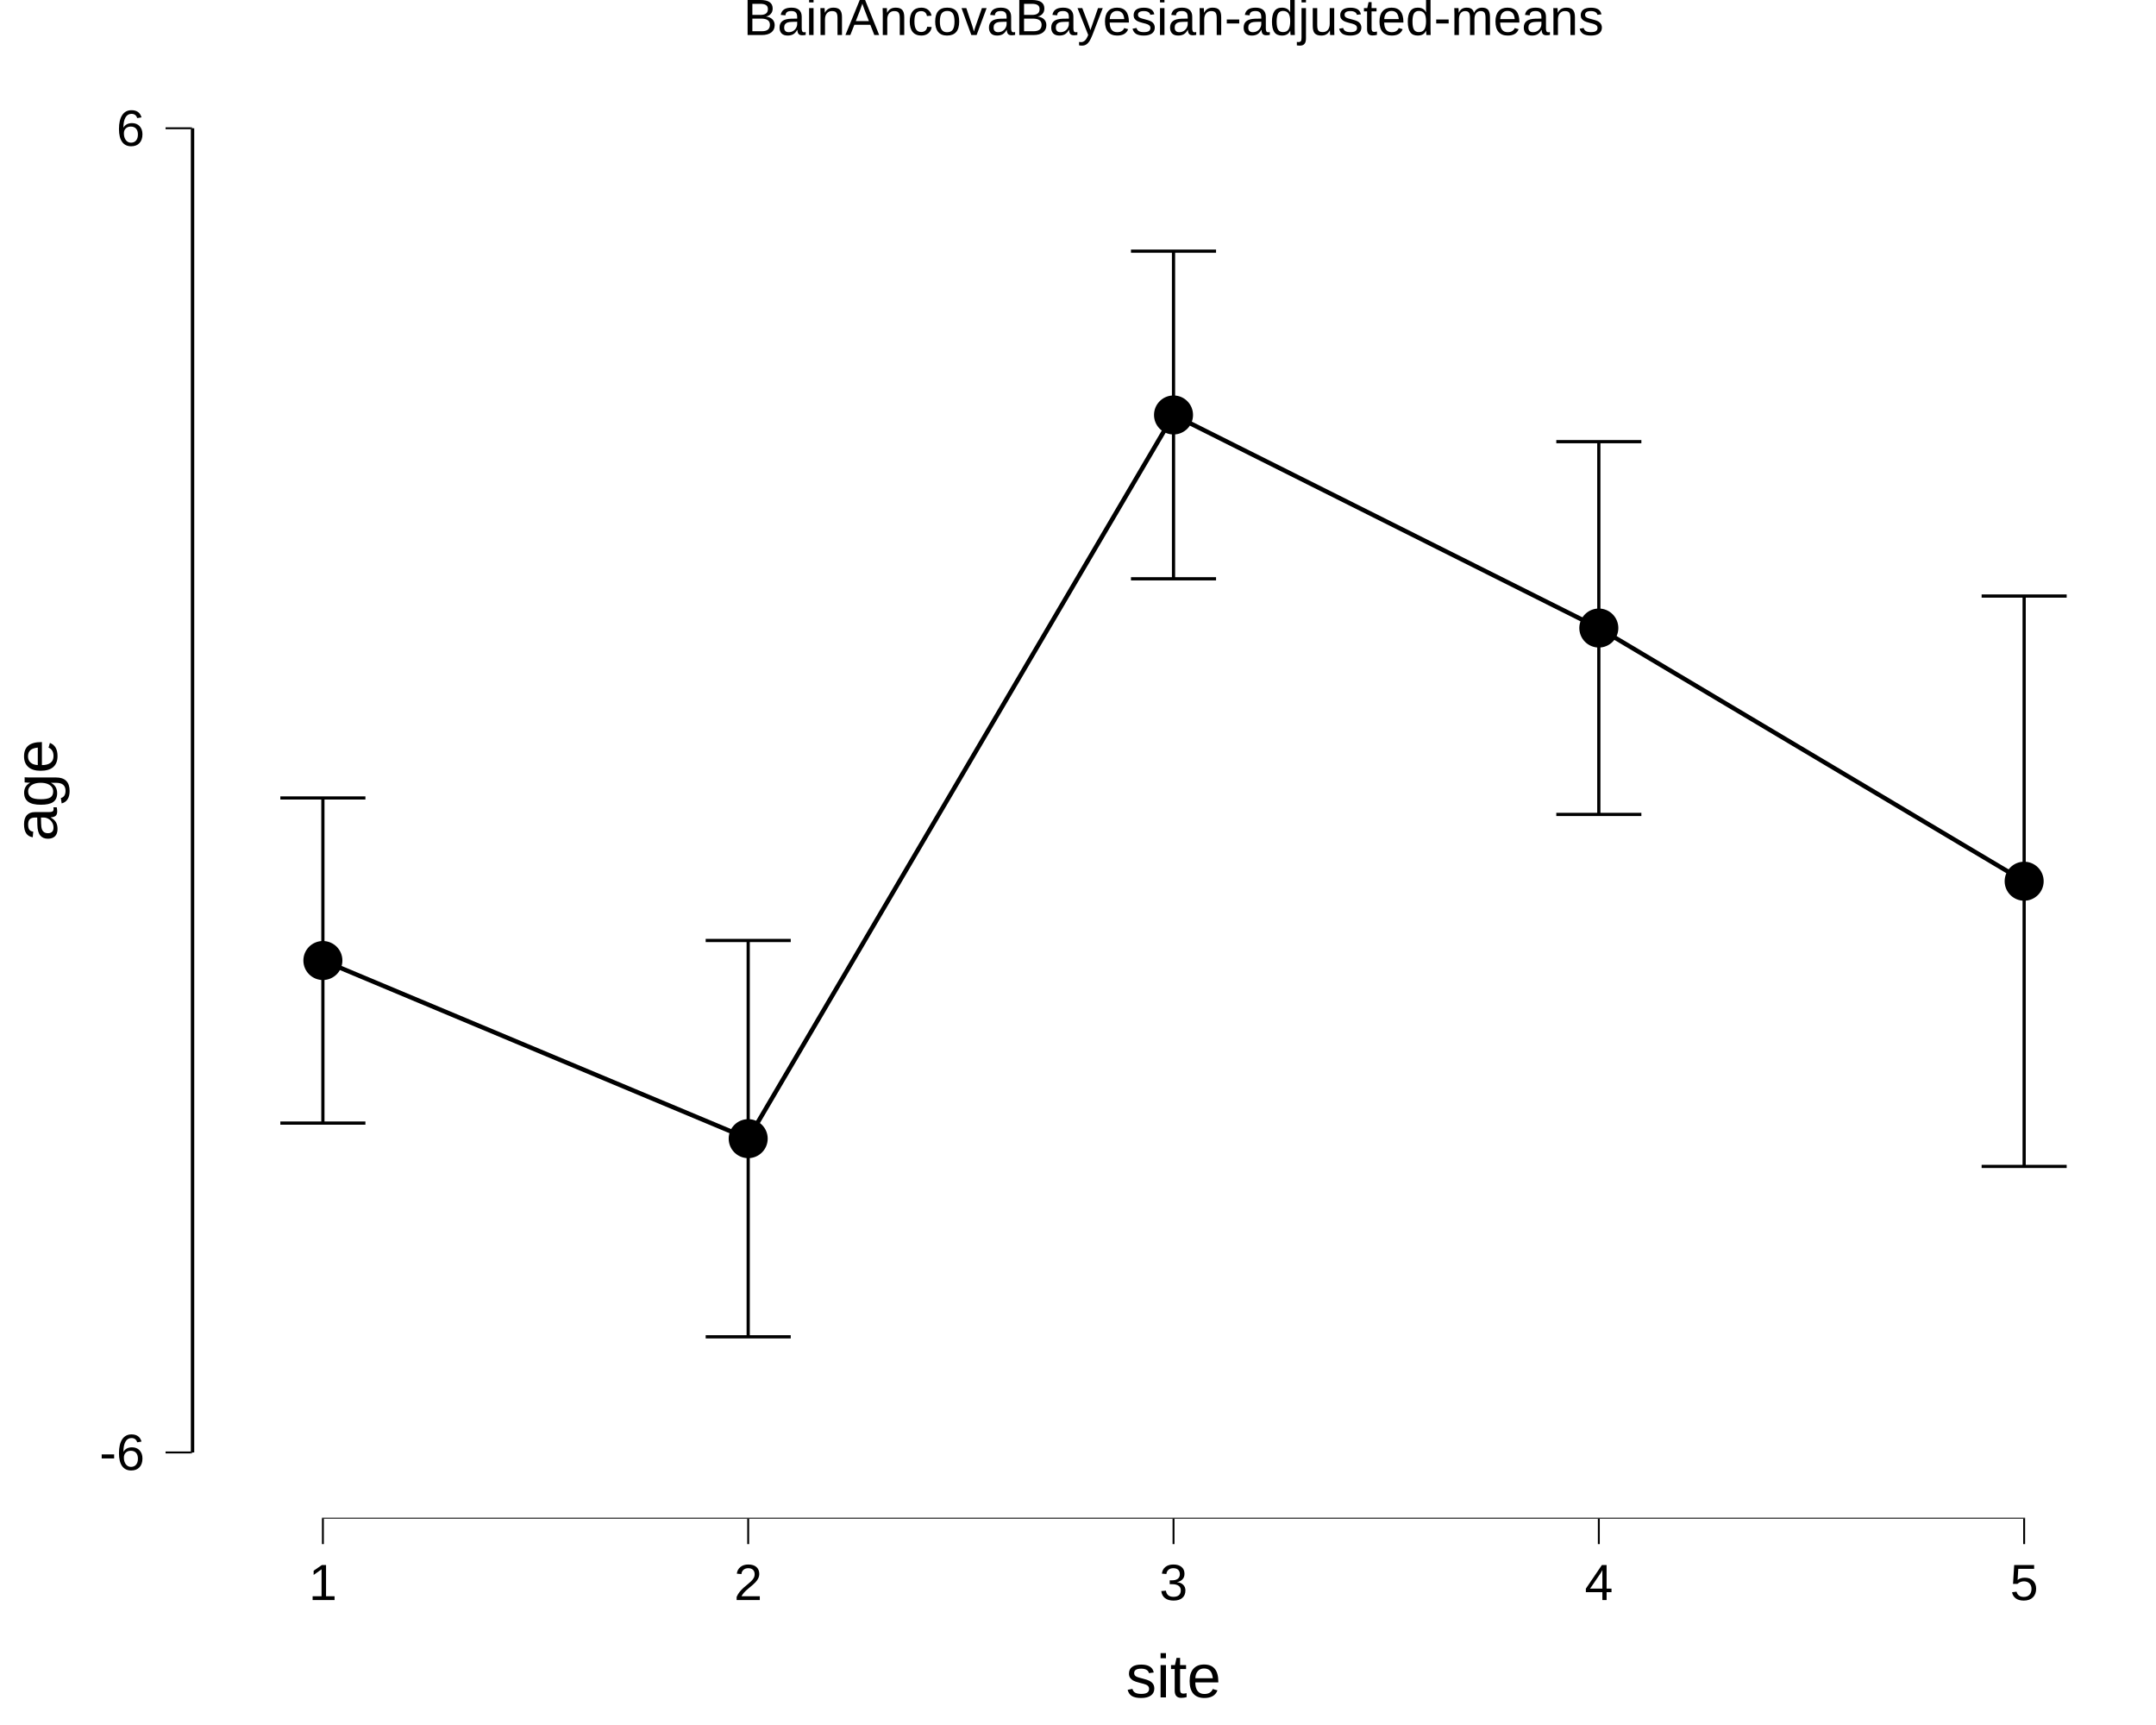
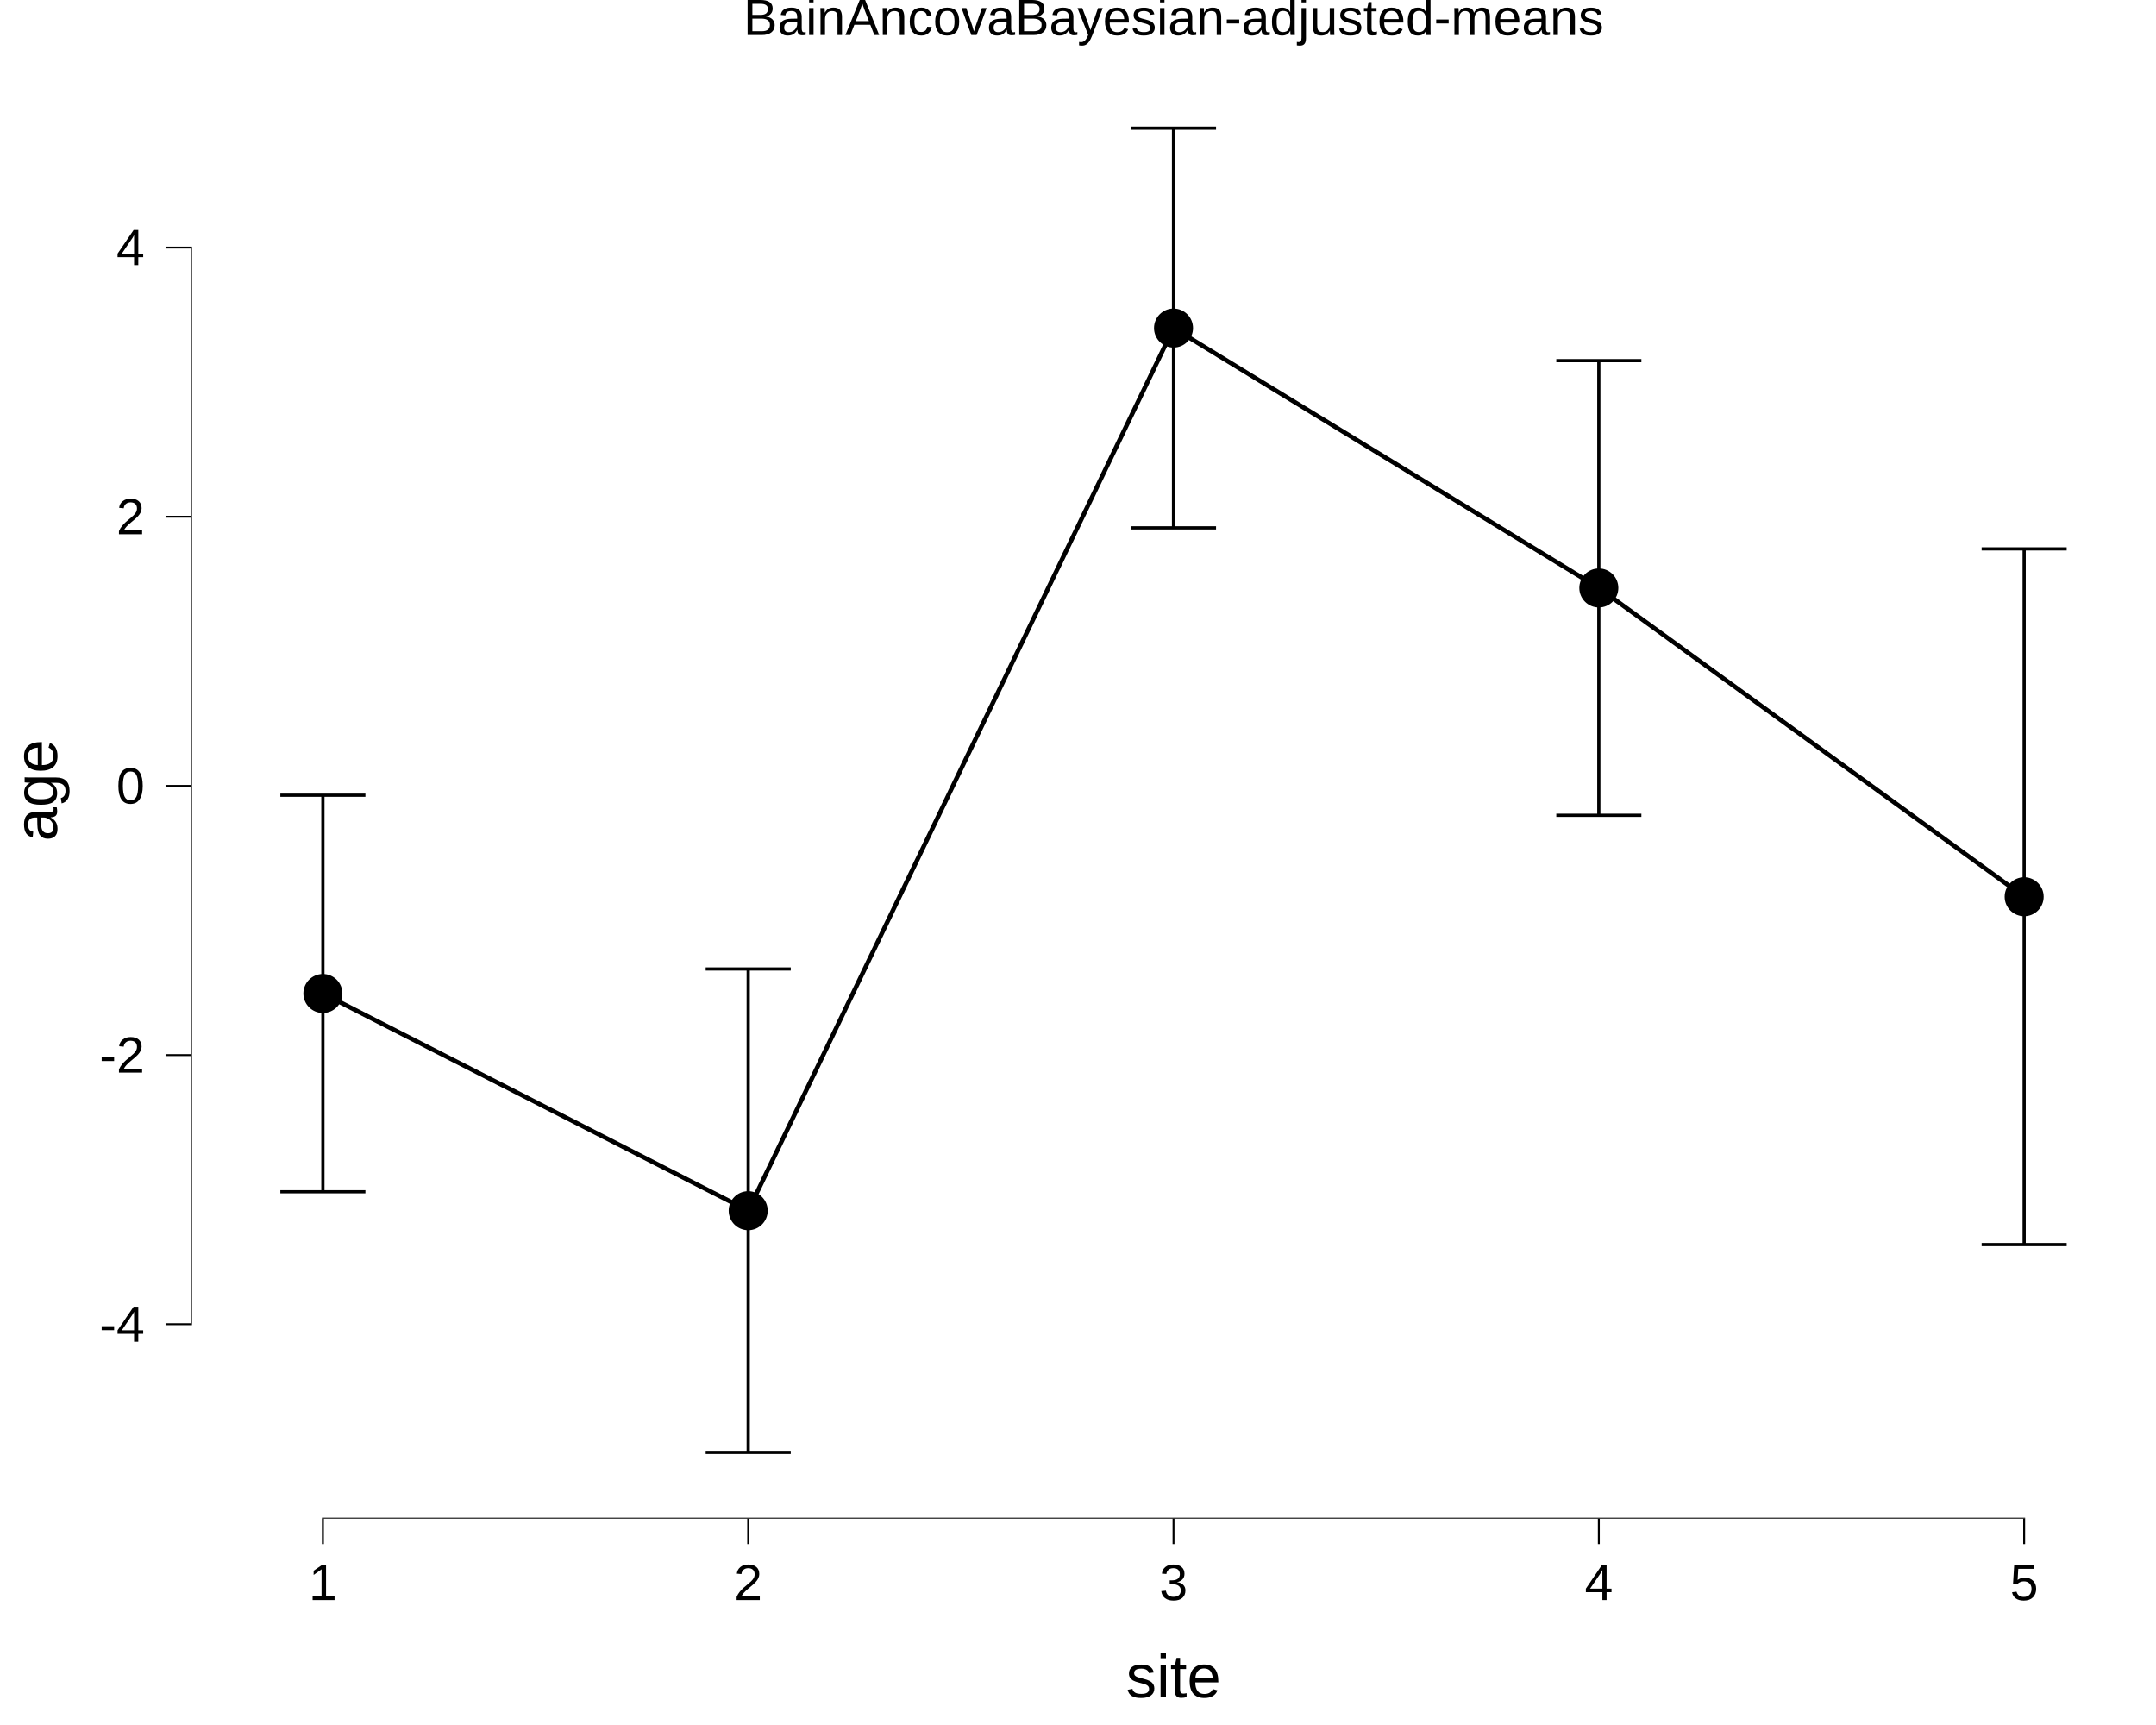
<svg xmlns="http://www.w3.org/2000/svg" viewBox="0 0 720.00 576.00">
  <defs>
    <style type="text/css">
    line, polyline, polygon, path, rect, circle {
      fill: none;
      stroke: #000000;
      stroke-linecap: round;
      stroke-linejoin: round;
      stroke-miterlimit: 10.00;
    }
  </style>
  </defs>
  <rect width="100%" height="100%" style="stroke: none; fill: #FFFFFF;" />
  <rect x="0.00" y="0.00" width="720.00" height="576.00" style="stroke-width: 10.67; stroke: none;" />
  <defs>
    <clipPath id="cpNjMuODB8NzIwLjAwfDUwNy4xMHwyMC43MQ==">
      <rect x="63.80" y="20.71" width="656.20" height="486.38" />
    </clipPath>
  </defs>
  <rect x="63.80" y="20.71" width="656.20" height="486.38" style="stroke-width: 10.67; stroke: none;" clip-path="url(#cpNjMuODB8NzIwLjAwfDUwNy4xMHwyMC43MQ==)" />
-   <polyline points="93.62,266.45 122.03,266.45 " style="stroke-width: 1.07; stroke-linecap: butt;" clip-path="url(#cpNjMuODB8NzIwLjAwfDUwNy4xMHwyMC43MQ==)" />
-   <polyline points="107.83,266.45 107.83,375.02 " style="stroke-width: 1.07; stroke-linecap: butt;" clip-path="url(#cpNjMuODB8NzIwLjAwfDUwNy4xMHwyMC43MQ==)" />
-   <polyline points="93.62,375.02 122.03,375.02 " style="stroke-width: 1.07; stroke-linecap: butt;" clip-path="url(#cpNjMuODB8NzIwLjAwfDUwNy4xMHwyMC43MQ==)" />
-   <polyline points="235.66,314.03 264.07,314.03 " style="stroke-width: 1.07; stroke-linecap: butt;" clip-path="url(#cpNjMuODB8NzIwLjAwfDUwNy4xMHwyMC43MQ==)" />
-   <polyline points="249.86,314.03 249.86,446.38 " style="stroke-width: 1.07; stroke-linecap: butt;" clip-path="url(#cpNjMuODB8NzIwLjAwfDUwNy4xMHwyMC43MQ==)" />
-   <polyline points="235.66,446.38 264.07,446.38 " style="stroke-width: 1.07; stroke-linecap: butt;" clip-path="url(#cpNjMuODB8NzIwLjAwfDUwNy4xMHwyMC43MQ==)" />
-   <polyline points="377.69,83.86 406.10,83.86 " style="stroke-width: 1.07; stroke-linecap: butt;" clip-path="url(#cpNjMuODB8NzIwLjAwfDUwNy4xMHwyMC43MQ==)" />
-   <polyline points="391.90,83.86 391.90,193.26 " style="stroke-width: 1.07; stroke-linecap: butt;" clip-path="url(#cpNjMuODB8NzIwLjAwfDUwNy4xMHwyMC43MQ==)" />
-   <polyline points="377.69,193.26 406.10,193.26 " style="stroke-width: 1.07; stroke-linecap: butt;" clip-path="url(#cpNjMuODB8NzIwLjAwfDUwNy4xMHwyMC43MQ==)" />
-   <polyline points="519.73,147.48 548.14,147.48 " style="stroke-width: 1.07; stroke-linecap: butt;" clip-path="url(#cpNjMuODB8NzIwLjAwfDUwNy4xMHwyMC43MQ==)" />
-   <polyline points="533.93,147.48 533.93,271.95 " style="stroke-width: 1.07; stroke-linecap: butt;" clip-path="url(#cpNjMuODB8NzIwLjAwfDUwNy4xMHwyMC43MQ==)" />
-   <polyline points="519.73,271.95 548.14,271.95 " style="stroke-width: 1.07; stroke-linecap: butt;" clip-path="url(#cpNjMuODB8NzIwLjAwfDUwNy4xMHwyMC43MQ==)" />
-   <polyline points="661.77,199.02 690.17,199.02 " style="stroke-width: 1.07; stroke-linecap: butt;" clip-path="url(#cpNjMuODB8NzIwLjAwfDUwNy4xMHwyMC43MQ==)" />
-   <polyline points="675.97,199.02 675.97,389.48 " style="stroke-width: 1.07; stroke-linecap: butt;" clip-path="url(#cpNjMuODB8NzIwLjAwfDUwNy4xMHwyMC43MQ==)" />
-   <polyline points="661.77,389.48 690.17,389.48 " style="stroke-width: 1.07; stroke-linecap: butt;" clip-path="url(#cpNjMuODB8NzIwLjAwfDUwNy4xMHwyMC43MQ==)" />
-   <polyline points="107.83,320.73 249.86,380.21 391.90,138.56 533.93,209.71 675.97,294.25 " style="stroke-width: 1.49; stroke-linecap: butt;" clip-path="url(#cpNjMuODB8NzIwLjAwfDUwNy4xMHwyMC43MQ==)" />
-   <circle cx="107.83" cy="320.73" r="4.62pt" style="stroke-width: 0.71; fill: #000000;" clip-path="url(#cpNjMuODB8NzIwLjAwfDUwNy4xMHwyMC43MQ==)" />
-   <circle cx="249.86" cy="380.21" r="4.62pt" style="stroke-width: 0.71; fill: #000000;" clip-path="url(#cpNjMuODB8NzIwLjAwfDUwNy4xMHwyMC43MQ==)" />
-   <circle cx="391.90" cy="138.56" r="4.62pt" style="stroke-width: 0.71; fill: #000000;" clip-path="url(#cpNjMuODB8NzIwLjAwfDUwNy4xMHwyMC43MQ==)" />
-   <circle cx="533.93" cy="209.71" r="4.62pt" style="stroke-width: 0.71; fill: #000000;" clip-path="url(#cpNjMuODB8NzIwLjAwfDUwNy4xMHwyMC43MQ==)" />
-   <circle cx="675.97" cy="294.25" r="4.62pt" style="stroke-width: 0.71; fill: #000000;" clip-path="url(#cpNjMuODB8NzIwLjAwfDUwNy4xMHwyMC43MQ==)" />
-   <line x1="63.80" y1="484.99" x2="63.80" y2="42.82" style="stroke-width: 2.13; stroke-linecap: butt;" clip-path="url(#cpNjMuODB8NzIwLjAwfDUwNy4xMHwyMC43MQ==)" />
+   <polyline points="93.62,265.53 122.03,265.53 " style="stroke-width: 1.07; stroke-linecap: butt;" clip-path="url(#cpNjMuODB8NzIwLjAwfDUwNy4xMHwyMC43MQ==)" />
+   <polyline points="107.83,265.53 107.83,397.95 " style="stroke-width: 1.07; stroke-linecap: butt;" clip-path="url(#cpNjMuODB8NzIwLjAwfDUwNy4xMHwyMC43MQ==)" />
+   <polyline points="93.62,397.95 122.03,397.95 " style="stroke-width: 1.07; stroke-linecap: butt;" clip-path="url(#cpNjMuODB8NzIwLjAwfDUwNy4xMHwyMC43MQ==)" />
+   <polyline points="235.66,323.56 264.07,323.56 " style="stroke-width: 1.07; stroke-linecap: butt;" clip-path="url(#cpNjMuODB8NzIwLjAwfDUwNy4xMHwyMC43MQ==)" />
+   <polyline points="249.86,323.56 249.86,484.99 " style="stroke-width: 1.07; stroke-linecap: butt;" clip-path="url(#cpNjMuODB8NzIwLjAwfDUwNy4xMHwyMC43MQ==)" />
+   <polyline points="235.66,484.99 264.07,484.99 " style="stroke-width: 1.07; stroke-linecap: butt;" clip-path="url(#cpNjMuODB8NzIwLjAwfDUwNy4xMHwyMC43MQ==)" />
+   <polyline points="377.69,42.82 406.10,42.82 " style="stroke-width: 1.07; stroke-linecap: butt;" clip-path="url(#cpNjMuODB8NzIwLjAwfDUwNy4xMHwyMC43MQ==)" />
+   <polyline points="391.90,42.82 391.90,176.26 " style="stroke-width: 1.07; stroke-linecap: butt;" clip-path="url(#cpNjMuODB8NzIwLjAwfDUwNy4xMHwyMC43MQ==)" />
+   <polyline points="377.69,176.26 406.10,176.26 " style="stroke-width: 1.07; stroke-linecap: butt;" clip-path="url(#cpNjMuODB8NzIwLjAwfDUwNy4xMHwyMC43MQ==)" />
+   <polyline points="519.73,120.42 548.14,120.42 " style="stroke-width: 1.07; stroke-linecap: butt;" clip-path="url(#cpNjMuODB8NzIwLjAwfDUwNy4xMHwyMC43MQ==)" />
+   <polyline points="533.93,120.42 533.93,272.24 " style="stroke-width: 1.07; stroke-linecap: butt;" clip-path="url(#cpNjMuODB8NzIwLjAwfDUwNy4xMHwyMC43MQ==)" />
+   <polyline points="519.73,272.24 548.14,272.24 " style="stroke-width: 1.07; stroke-linecap: butt;" clip-path="url(#cpNjMuODB8NzIwLjAwfDUwNy4xMHwyMC43MQ==)" />
+   <polyline points="661.77,183.29 690.17,183.29 " style="stroke-width: 1.07; stroke-linecap: butt;" clip-path="url(#cpNjMuODB8NzIwLjAwfDUwNy4xMHwyMC43MQ==)" />
+   <polyline points="675.97,183.29 675.97,415.59 " style="stroke-width: 1.07; stroke-linecap: butt;" clip-path="url(#cpNjMuODB8NzIwLjAwfDUwNy4xMHwyMC43MQ==)" />
+   <polyline points="661.77,415.59 690.17,415.59 " style="stroke-width: 1.07; stroke-linecap: butt;" clip-path="url(#cpNjMuODB8NzIwLjAwfDUwNy4xMHwyMC43MQ==)" />
+   <polyline points="107.83,331.74 249.86,404.27 391.90,109.54 533.93,196.33 675.97,299.44 " style="stroke-width: 1.49; stroke-linecap: butt;" clip-path="url(#cpNjMuODB8NzIwLjAwfDUwNy4xMHwyMC43MQ==)" />
+   <circle cx="107.83" cy="331.74" r="4.62pt" style="stroke-width: 0.71; fill: #000000;" clip-path="url(#cpNjMuODB8NzIwLjAwfDUwNy4xMHwyMC43MQ==)" />
+   <circle cx="249.86" cy="404.27" r="4.62pt" style="stroke-width: 0.71; fill: #000000;" clip-path="url(#cpNjMuODB8NzIwLjAwfDUwNy4xMHwyMC43MQ==)" />
+   <circle cx="391.90" cy="109.54" r="4.62pt" style="stroke-width: 0.71; fill: #000000;" clip-path="url(#cpNjMuODB8NzIwLjAwfDUwNy4xMHwyMC43MQ==)" />
+   <circle cx="533.93" cy="196.33" r="4.62pt" style="stroke-width: 0.71; fill: #000000;" clip-path="url(#cpNjMuODB8NzIwLjAwfDUwNy4xMHwyMC43MQ==)" />
+   <circle cx="675.97" cy="299.44" r="4.62pt" style="stroke-width: 0.71; fill: #000000;" clip-path="url(#cpNjMuODB8NzIwLjAwfDUwNy4xMHwyMC43MQ==)" />
  <line x1="107.51" y1="507.10" x2="676.29" y2="507.10" style="stroke-width: 0.64; stroke-linecap: butt;" clip-path="url(#cpNjMuODB8NzIwLjAwfDUwNy4xMHwyMC43MQ==)" />
-   <line x1="63.80" y1="485.31" x2="63.80" y2="42.50" style="stroke-width: 0.64; stroke-linecap: butt;" clip-path="url(#cpNjMuODB8NzIwLjAwfDUwNy4xMHwyMC43MQ==)" />
+   <line x1="63.80" y1="442.51" x2="63.80" y2="82.34" style="stroke-width: 0.64; stroke-linecap: butt;" clip-path="url(#cpNjMuODB8NzIwLjAwfDUwNy4xMHwyMC43MQ==)" />
  <rect x="63.80" y="20.71" width="656.20" height="486.38" style="stroke-width: 0.00; stroke: none;" clip-path="url(#cpNjMuODB8NzIwLjAwfDUwNy4xMHwyMC43MQ==)" />
  <defs>
    <clipPath id="cpMC4wMHw3MjAuMDB8NTc2LjAwfDAuMDA=">
      <rect x="0.00" y="0.00" width="720.00" height="576.00" />
    </clipPath>
  </defs>
  <polyline points="63.80,507.10 63.80,20.71 " style="stroke-width: 0.00; stroke: none; stroke-linecap: butt;" clip-path="url(#cpMC4wMHw3MjAuMDB8NTc2LjAwfDAuMDA=)" />
  <g clip-path="url(#cpMC4wMHw3MjAuMDB8NTc2LjAwfDAuMDA=)">
-     <text x="33.21" y="490.84" style="font-size: 17.00px; font-family: Liberation Sans;" textLength="15.11px" lengthAdjust="spacingAndGlyphs">-6</text>
+     <text x="33.21" y="448.04" style="font-size: 17.00px; font-family: Liberation Sans;" textLength="15.11px" lengthAdjust="spacingAndGlyphs">-4</text>
  </g>
  <g clip-path="url(#cpMC4wMHw3MjAuMDB8NTc2LjAwfDAuMDA=)">
-     <text x="38.87" y="48.67" style="font-size: 17.00px; font-family: Liberation Sans;" textLength="9.45px" lengthAdjust="spacingAndGlyphs">6</text>
+     <text x="33.21" y="358.16" style="font-size: 17.00px; font-family: Liberation Sans;" textLength="15.11px" lengthAdjust="spacingAndGlyphs">-2</text>
  </g>
-   <polyline points="55.29,484.99 63.80,484.99 " style="stroke-width: 0.64; stroke-linecap: butt;" clip-path="url(#cpMC4wMHw3MjAuMDB8NTc2LjAwfDAuMDA=)" />
-   <polyline points="55.29,42.82 63.80,42.82 " style="stroke-width: 0.64; stroke-linecap: butt;" clip-path="url(#cpMC4wMHw3MjAuMDB8NTc2LjAwfDAuMDA=)" />
+   <g clip-path="url(#cpMC4wMHw3MjAuMDB8NTc2LjAwfDAuMDA=)">
+     <text x="38.87" y="268.28" style="font-size: 17.00px; font-family: Liberation Sans;" textLength="9.45px" lengthAdjust="spacingAndGlyphs">0</text>
+   </g>
+   <g clip-path="url(#cpMC4wMHw3MjAuMDB8NTc2LjAwfDAuMDA=)">
+     <text x="38.87" y="178.39" style="font-size: 17.00px; font-family: Liberation Sans;" textLength="9.45px" lengthAdjust="spacingAndGlyphs">2</text>
+   </g>
+   <g clip-path="url(#cpMC4wMHw3MjAuMDB8NTc2LjAwfDAuMDA=)">
+     <text x="38.87" y="88.51" style="font-size: 17.00px; font-family: Liberation Sans;" textLength="9.45px" lengthAdjust="spacingAndGlyphs">4</text>
+   </g>
+   <polyline points="55.29,442.19 63.80,442.19 " style="stroke-width: 0.64; stroke-linecap: butt;" clip-path="url(#cpMC4wMHw3MjAuMDB8NTc2LjAwfDAuMDA=)" />
+   <polyline points="55.29,352.31 63.80,352.31 " style="stroke-width: 0.64; stroke-linecap: butt;" clip-path="url(#cpMC4wMHw3MjAuMDB8NTc2LjAwfDAuMDA=)" />
+   <polyline points="55.29,262.42 63.80,262.42 " style="stroke-width: 0.64; stroke-linecap: butt;" clip-path="url(#cpMC4wMHw3MjAuMDB8NTc2LjAwfDAuMDA=)" />
+   <polyline points="55.29,172.54 63.80,172.54 " style="stroke-width: 0.64; stroke-linecap: butt;" clip-path="url(#cpMC4wMHw3MjAuMDB8NTc2LjAwfDAuMDA=)" />
+   <polyline points="55.29,82.66 63.80,82.66 " style="stroke-width: 0.64; stroke-linecap: butt;" clip-path="url(#cpMC4wMHw3MjAuMDB8NTc2LjAwfDAuMDA=)" />
  <polyline points="63.80,507.10 720.00,507.10 " style="stroke-width: 0.00; stroke: none; stroke-linecap: butt;" clip-path="url(#cpMC4wMHw3MjAuMDB8NTc2LjAwfDAuMDA=)" />
  <polyline points="107.83,515.60 107.83,507.10 " style="stroke-width: 0.64; stroke-linecap: butt;" clip-path="url(#cpMC4wMHw3MjAuMDB8NTc2LjAwfDAuMDA=)" />
  <polyline points="249.86,515.60 249.86,507.10 " style="stroke-width: 0.64; stroke-linecap: butt;" clip-path="url(#cpMC4wMHw3MjAuMDB8NTc2LjAwfDAuMDA=)" />
  <polyline points="391.90,515.60 391.90,507.10 " style="stroke-width: 0.64; stroke-linecap: butt;" clip-path="url(#cpMC4wMHw3MjAuMDB8NTc2LjAwfDAuMDA=)" />
  <polyline points="533.93,515.60 533.93,507.10 " style="stroke-width: 0.64; stroke-linecap: butt;" clip-path="url(#cpMC4wMHw3MjAuMDB8NTc2LjAwfDAuMDA=)" />
  <polyline points="675.97,515.60 675.97,507.10 " style="stroke-width: 0.64; stroke-linecap: butt;" clip-path="url(#cpMC4wMHw3MjAuMDB8NTc2LjAwfDAuMDA=)" />
  <g clip-path="url(#cpMC4wMHw3MjAuMDB8NTc2LjAwfDAuMDA=)">
    <text x="103.10" y="534.28" style="font-size: 17.00px; font-family: Liberation Sans;" textLength="9.45px" lengthAdjust="spacingAndGlyphs">1</text>
  </g>
  <g clip-path="url(#cpMC4wMHw3MjAuMDB8NTc2LjAwfDAuMDA=)">
    <text x="245.14" y="534.28" style="font-size: 17.00px; font-family: Liberation Sans;" textLength="9.45px" lengthAdjust="spacingAndGlyphs">2</text>
  </g>
  <g clip-path="url(#cpMC4wMHw3MjAuMDB8NTc2LjAwfDAuMDA=)">
    <text x="387.17" y="534.28" style="font-size: 17.00px; font-family: Liberation Sans;" textLength="9.45px" lengthAdjust="spacingAndGlyphs">3</text>
  </g>
  <g clip-path="url(#cpMC4wMHw3MjAuMDB8NTc2LjAwfDAuMDA=)">
    <text x="529.21" y="534.28" style="font-size: 17.00px; font-family: Liberation Sans;" textLength="9.45px" lengthAdjust="spacingAndGlyphs">4</text>
  </g>
  <g clip-path="url(#cpMC4wMHw3MjAuMDB8NTc2LjAwfDAuMDA=)">
    <text x="671.24" y="534.28" style="font-size: 17.00px; font-family: Liberation Sans;" textLength="9.45px" lengthAdjust="spacingAndGlyphs">5</text>
  </g>
  <g clip-path="url(#cpMC4wMHw3MjAuMDB8NTc2LjAwfDAuMDA=)">
    <text x="376.02" y="566.78" style="font-size: 20.40px; font-family: Liberation Sans;" textLength="31.75px" lengthAdjust="spacingAndGlyphs">site</text>
  </g>
  <g clip-path="url(#cpMC4wMHw3MjAuMDB8NTc2LjAwfDAuMDA=)">
    <text transform="translate(19.01,280.92) rotate(-90)" style="font-size: 20.40px; font-family: Liberation Sans;" textLength="34.03px" lengthAdjust="spacingAndGlyphs">age</text>
  </g>
  <g clip-path="url(#cpMC4wMHw3MjAuMDB8NTc2LjAwfDAuMDA=)">
    <text x="248.27" y="11.70" style="font-size: 17.00px; font-family: Liberation Sans;" textLength="287.27px" lengthAdjust="spacingAndGlyphs">BainAncovaBayesian-adjusted-means</text>
  </g>
</svg>
